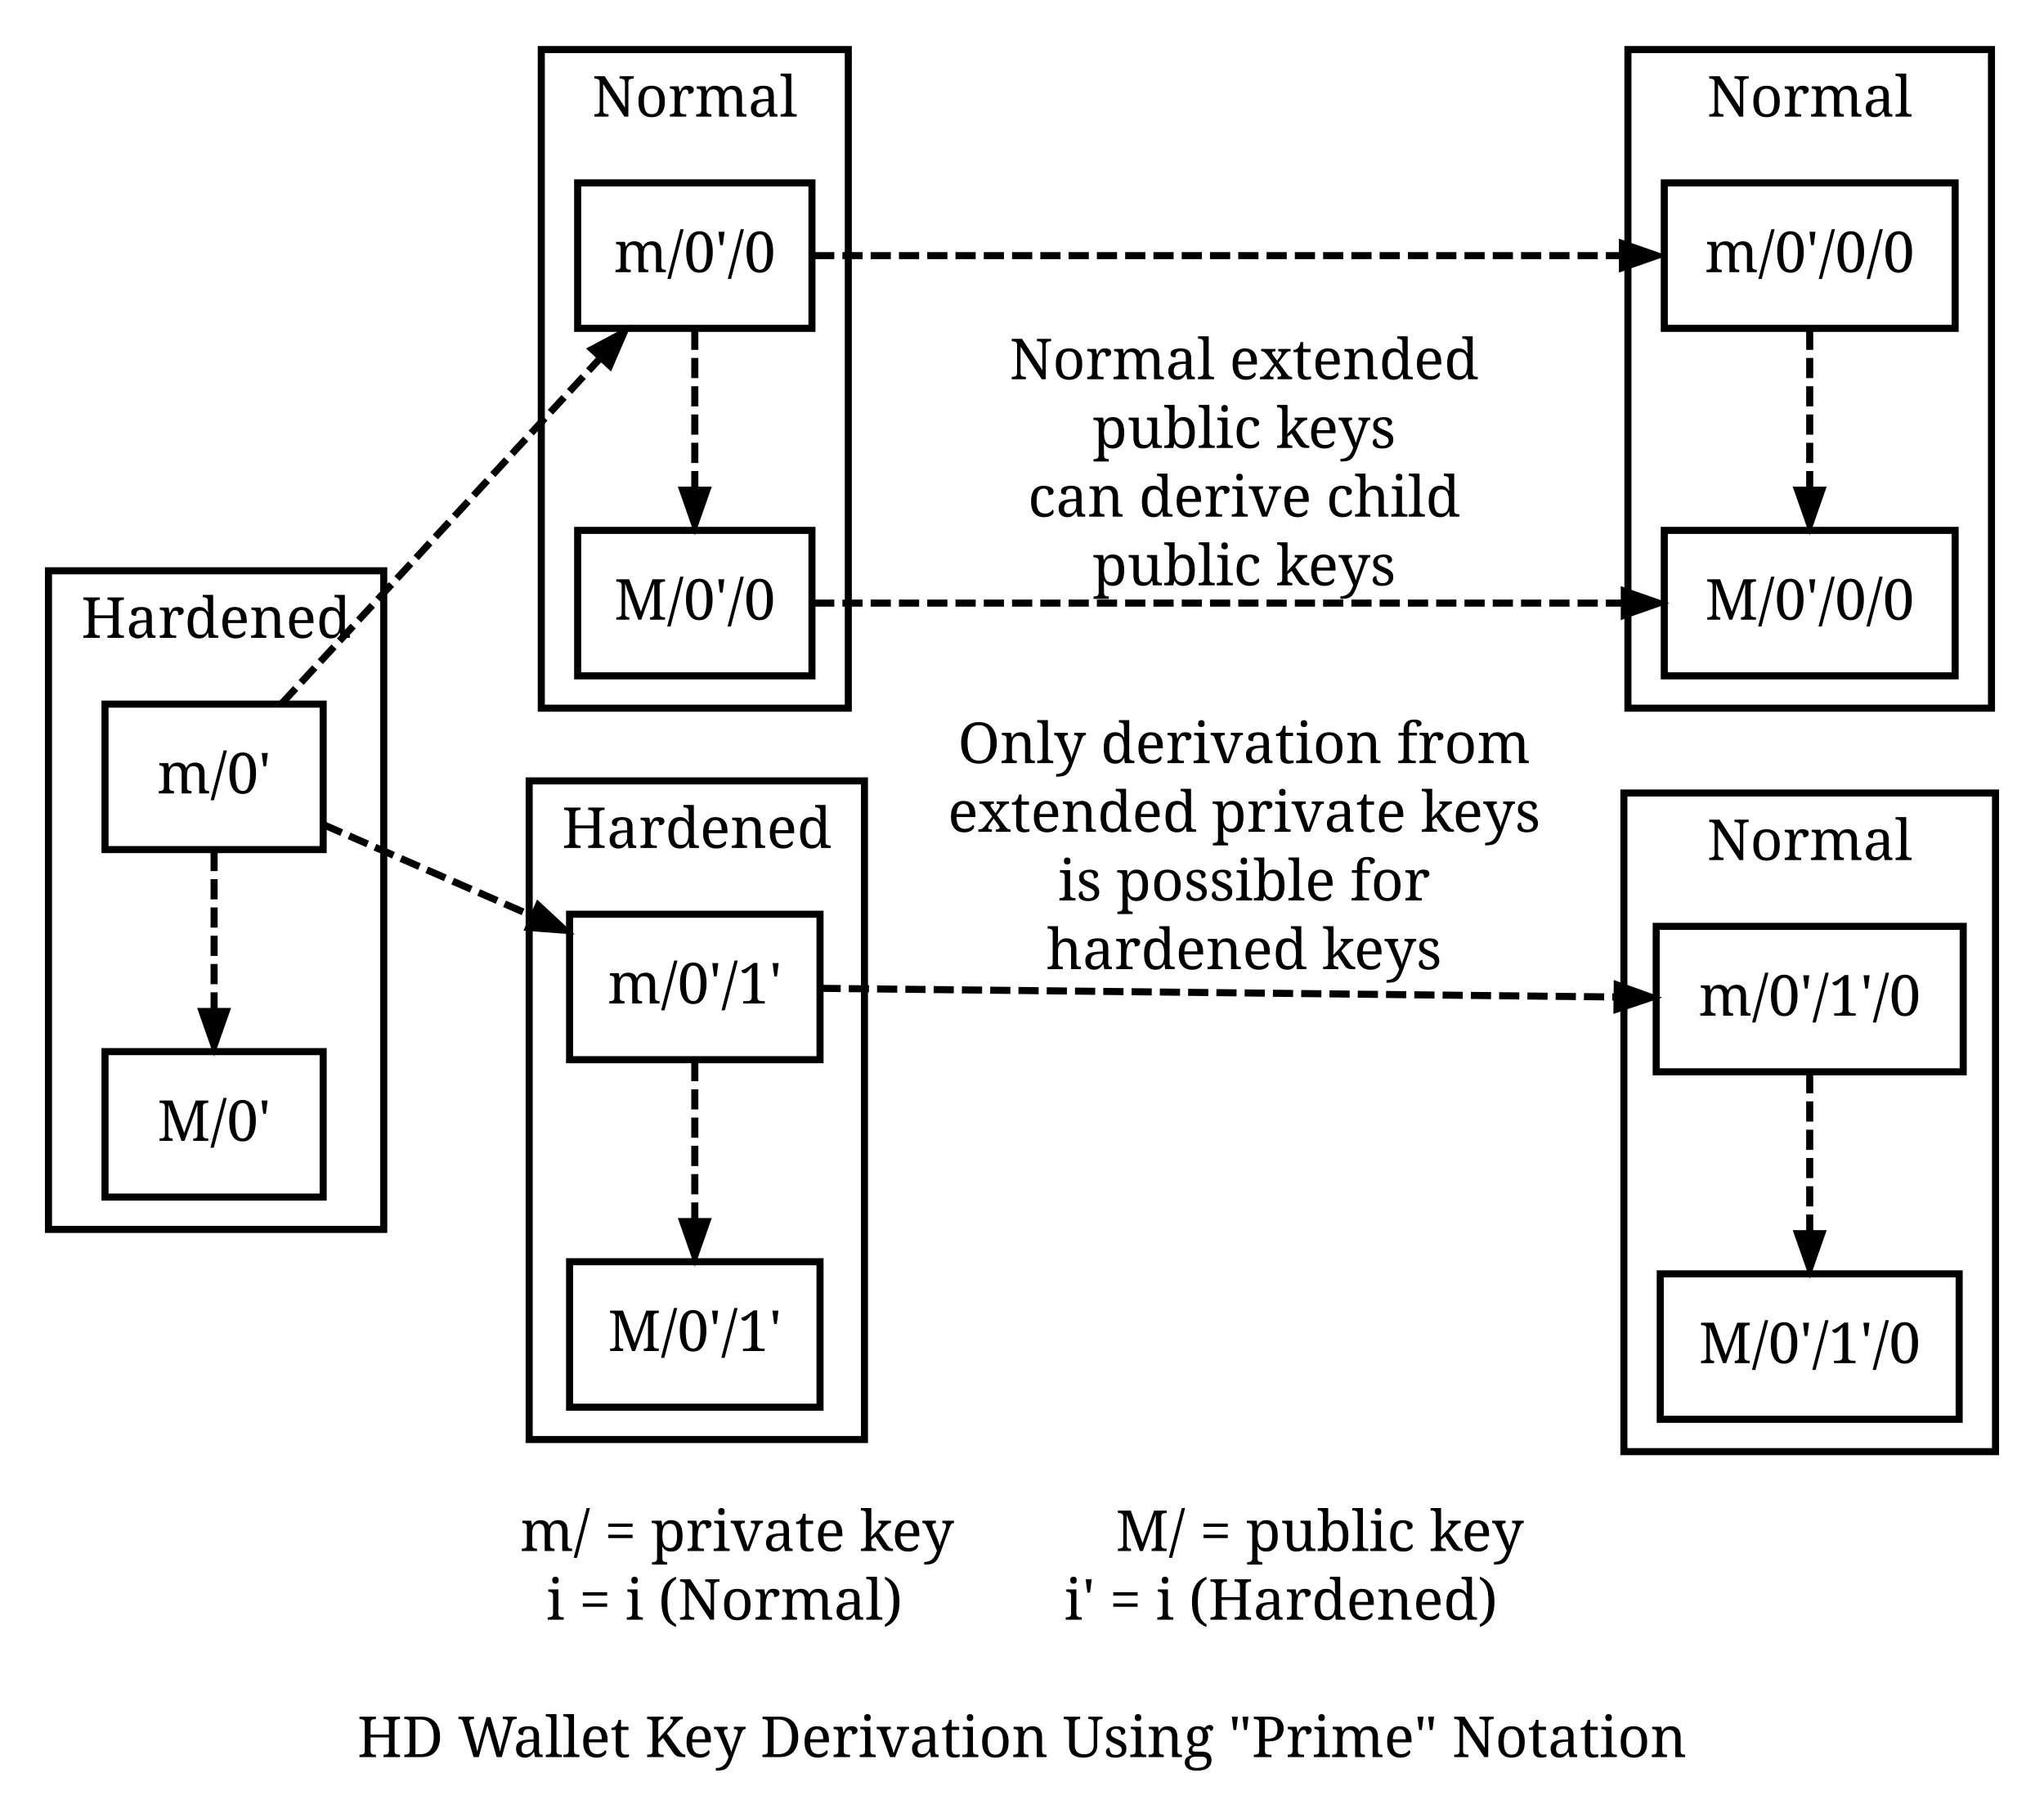
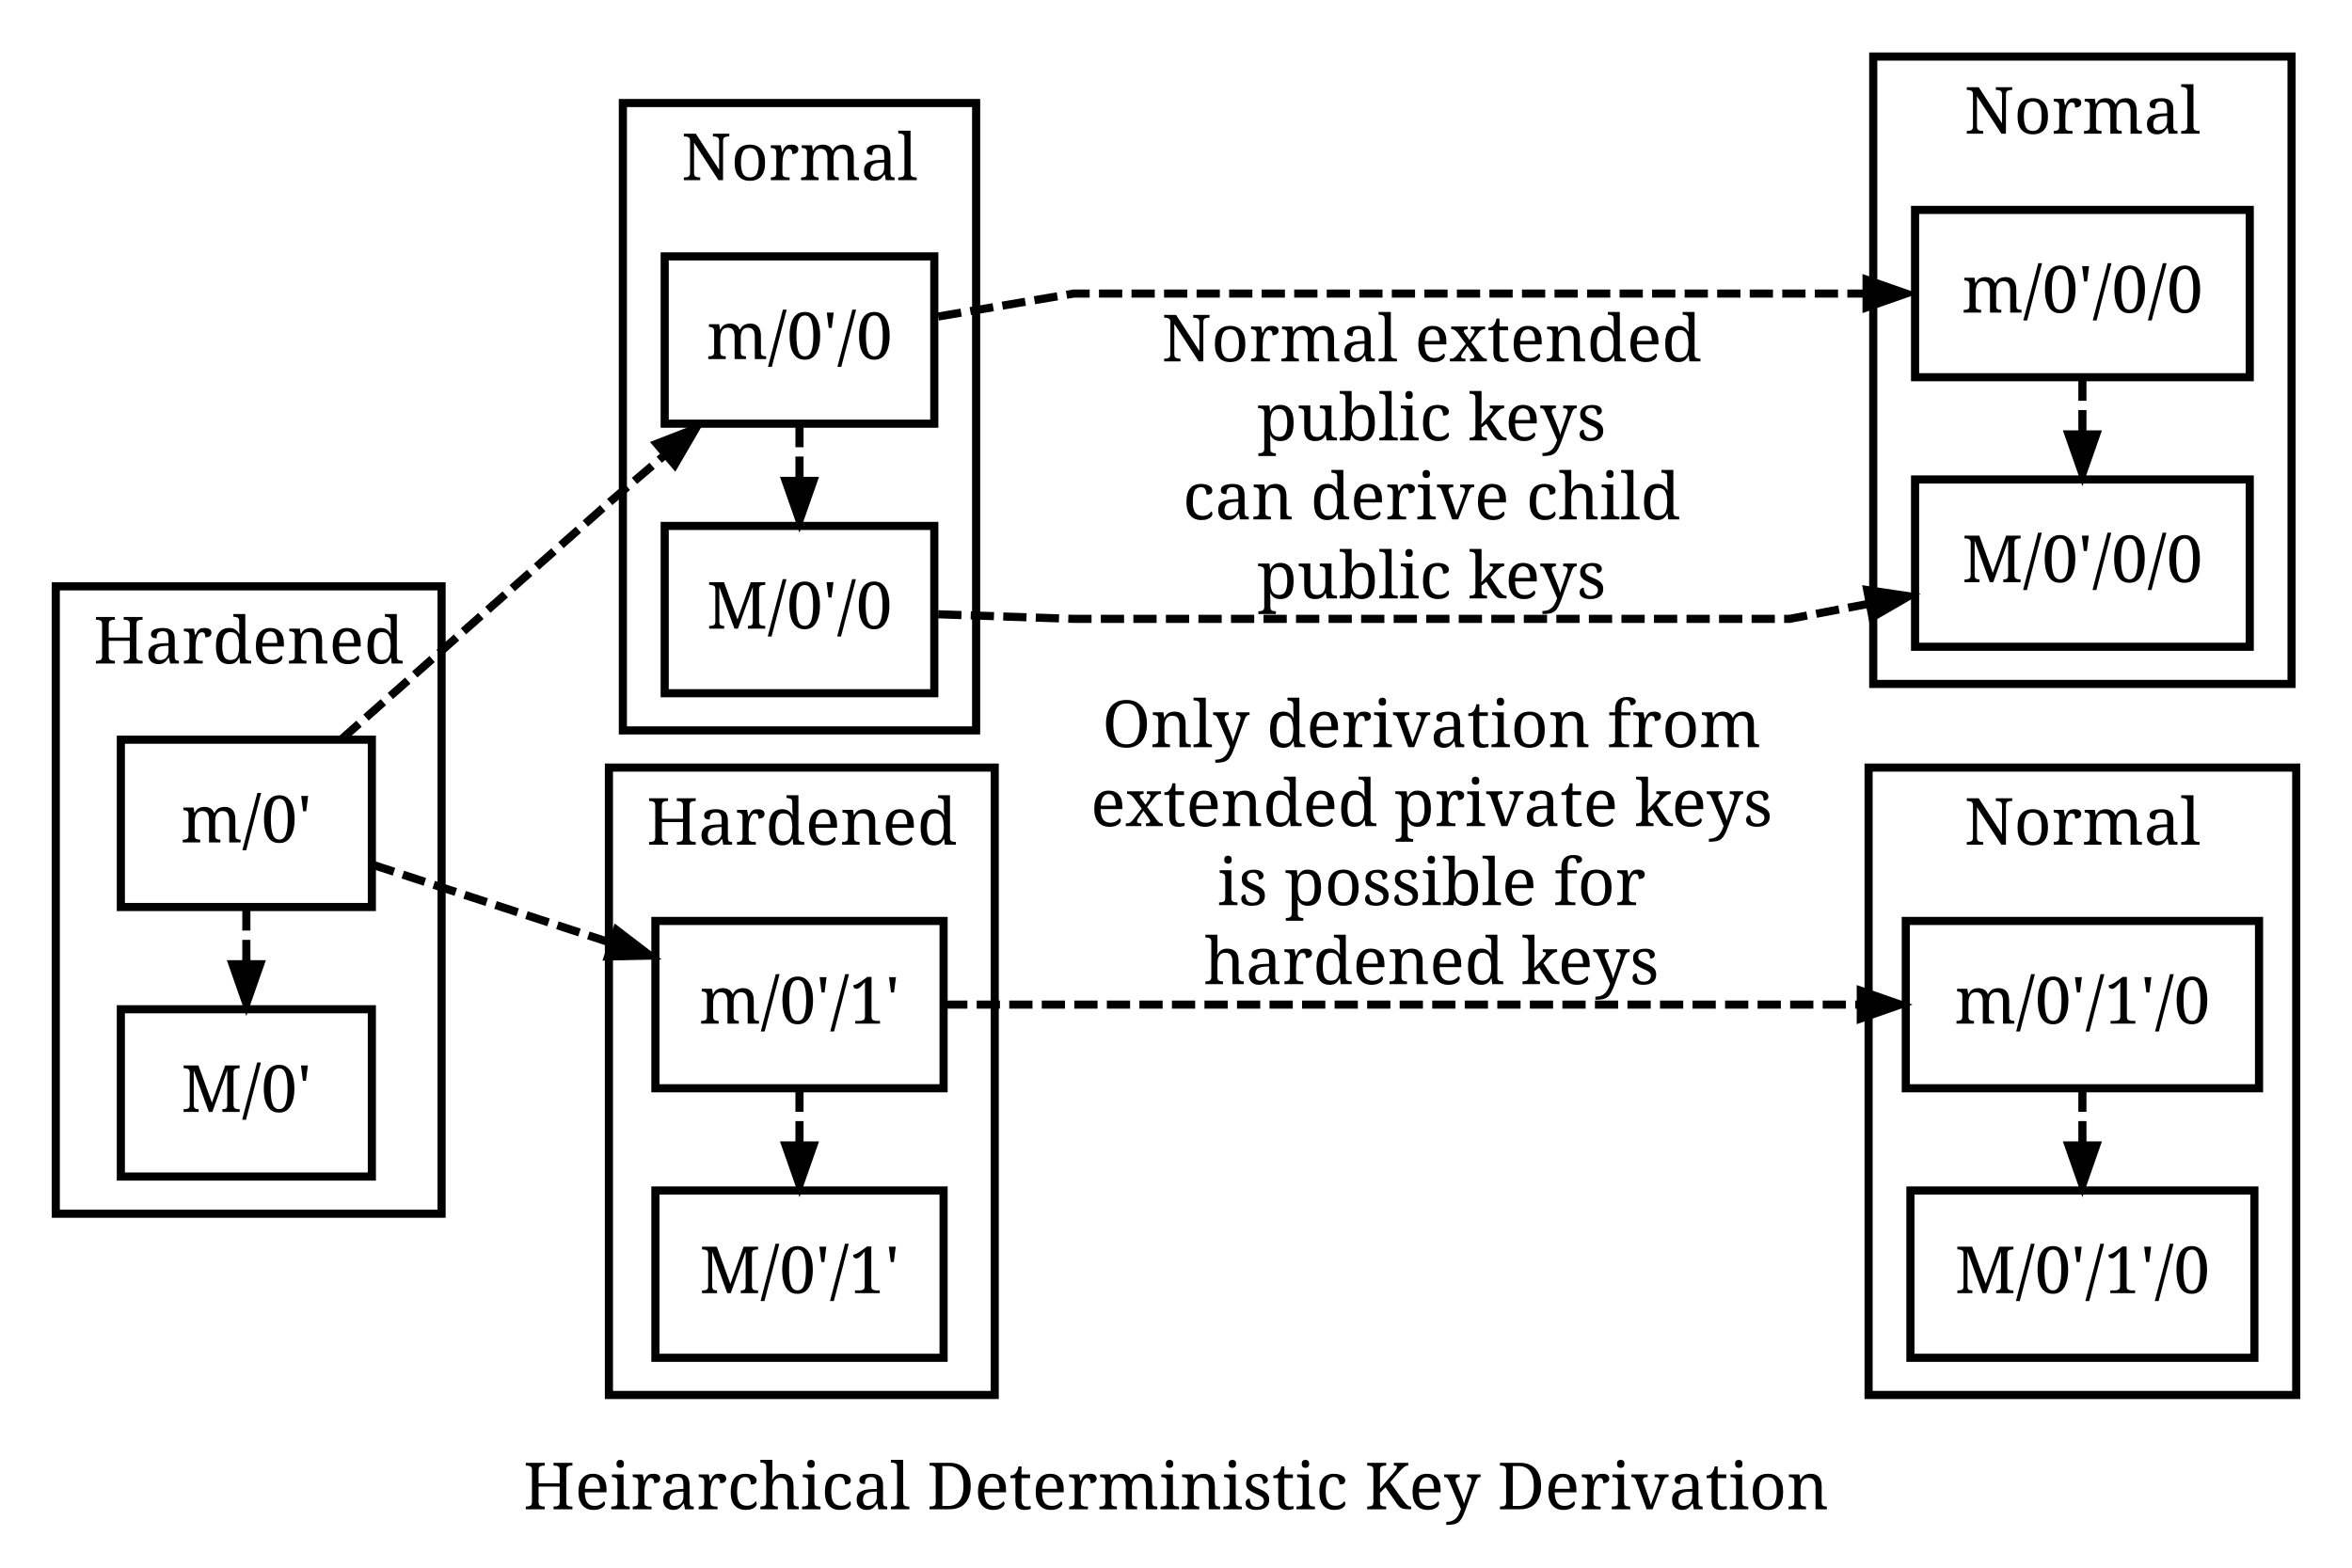
- <svg xmlns="http://www.w3.org/2000/svg" width="450pt" height="398pt" viewBox="0.00 0.00 450.00 397.53">
-   <g id="graph1" class="graph" transform="scale(0.889328 0.889328) rotate(0) translate(4 443)">
-     <polygon fill="white" stroke="white" points="-4,5 -4,-443 503,-443 503,5 -4,5" />
-     <text text-anchor="middle" x="249" y="-59.4" font-family="Times Roman,serif" font-size="14.00">m/ = private key           M/ = public key</text>
-     <text text-anchor="middle" x="249" y="-42.4" font-family="Times Roman,serif" font-size="14.00">i = i (Normal)           i' = i (Hardened)</text>
-     <text text-anchor="middle" x="249" y="-25.4" font-family="Times Roman,serif" font-size="14.00"> </text>
-     <text text-anchor="middle" x="249" y="-8.4" font-family="Times Roman,serif" font-size="14.00">HD Wallet Key Derivation Using "Prime" Notation</text>
+ <svg xmlns="http://www.w3.org/2000/svg" width="450pt" height="300pt" viewBox="0.00 0.00 450.00 299.70">
+   <g id="graph1" class="graph" transform="scale(0.889328 0.889328) rotate(0) translate(4 333)">
+     <polygon fill="white" stroke="white" points="-4,5 -4,-333 503,-333 503,5 -4,5" />
+     <text text-anchor="middle" x="249" y="-8.4" font-family="Times Roman,serif" font-size="14.00">Heirarchical Deterministic Key Derivation</text>
    <g id="graph2" class="cluster">
-       <polygon fill="none" stroke="black" stroke-width="1.75" points="8,-139 8,-302 91,-302 91,-139 8,-139" />
-       <text text-anchor="middle" x="49.5" y="-285.4" font-family="Times Roman,serif" font-size="14.00">Hardened</text>
+       <polygon fill="none" stroke="black" stroke-width="1.75" points="8,-72 8,-207 91,-207 91,-72 8,-72" />
+       <text text-anchor="middle" x="49.5" y="-190.4" font-family="Times Roman,serif" font-size="14.00">Hardened</text>
    </g>
    <g id="graph3" class="cluster">
-       <polygon fill="none" stroke="black" stroke-width="1.75" points="130,-268 130,-431 206,-431 206,-268 130,-268" />
-       <text text-anchor="middle" x="168" y="-414.4" font-family="Times Roman,serif" font-size="14.00">Normal</text>
+       <polygon fill="none" stroke="black" stroke-width="1.75" points="130,-176 130,-311 206,-311 206,-176 130,-176" />
+       <text text-anchor="middle" x="168" y="-294.4" font-family="Times Roman,serif" font-size="14.00">Normal</text>
    </g>
    <g id="graph4" class="cluster">
-       <polygon fill="none" stroke="black" stroke-width="1.75" points="127,-87 127,-250 210,-250 210,-87 127,-87" />
-       <text text-anchor="middle" x="168.5" y="-233.4" font-family="Times Roman,serif" font-size="14.00">Hardened</text>
+       <polygon fill="none" stroke="black" stroke-width="1.75" points="127,-33 127,-168 210,-168 210,-33 127,-33" />
+       <text text-anchor="middle" x="168.5" y="-151.4" font-family="Times Roman,serif" font-size="14.00">Hardened</text>
    </g>
    <g id="graph5" class="cluster">
-       <polygon fill="none" stroke="black" stroke-width="1.75" points="399,-268 399,-431 489,-431 489,-268 399,-268" />
-       <text text-anchor="middle" x="444" y="-414.4" font-family="Times Roman,serif" font-size="14.00">Normal</text>
+       <polygon fill="none" stroke="black" stroke-width="1.75" points="399,-186 399,-321 489,-321 489,-186 399,-186" />
+       <text text-anchor="middle" x="444" y="-304.4" font-family="Times Roman,serif" font-size="14.00">Normal</text>
    </g>
    <g id="graph6" class="cluster">
-       <polygon fill="none" stroke="black" stroke-width="1.75" points="398,-84 398,-247 490,-247 490,-84 398,-84" />
-       <text text-anchor="middle" x="444" y="-230.4" font-family="Times Roman,serif" font-size="14.00">Normal</text>
+       <polygon fill="none" stroke="black" stroke-width="1.75" points="398,-33 398,-168 490,-168 490,-33 398,-33" />
+       <text text-anchor="middle" x="444" y="-151.4" font-family="Times Roman,serif" font-size="14.00">Normal</text>
    </g>
    <g id="node2" class="node">
-       <polygon fill="none" stroke="black" stroke-width="1.75" points="76,-269 22,-269 22,-233 76,-233 76,-269" />
-       <text text-anchor="middle" x="49" y="-246.9" font-family="Times Roman,serif" font-size="14.00">m/0'</text>
+       <polygon fill="none" stroke="black" stroke-width="1.75" points="76,-174 22,-174 22,-138 76,-138 76,-174" />
+       <text text-anchor="middle" x="49" y="-151.9" font-family="Times Roman,serif" font-size="14.00">m/0'</text>
    </g>
    <g id="node3" class="node">
-       <polygon fill="none" stroke="black" stroke-width="1.75" points="76,-183 22,-183 22,-147 76,-147 76,-183" />
-       <text text-anchor="middle" x="49" y="-160.9" font-family="Times Roman,serif" font-size="14.00">M/0'</text>
+       <polygon fill="none" stroke="black" stroke-width="1.75" points="76,-116 22,-116 22,-80 76,-80 76,-116" />
+       <text text-anchor="middle" x="49" y="-93.9" font-family="Times Roman,serif" font-size="14.00">M/0'</text>
    </g>
    <g id="edge3" class="edge">
-       <path fill="none" stroke="black" stroke-width="1.75" stroke-dasharray="5,2" d="M49,-232.683C49,-227.064 49,-222.333 49,-222.333 49,-222.333 49,-193.667 49,-193.667 49,-193.667 49,-193.593 49,-193.452" />
-       <polygon fill="black" stroke="black" points="52.5,-193.317 49,-183.317 45.5,-193.317 52.5,-193.317" />
+       <path fill="none" stroke="black" stroke-width="1.75" stroke-dasharray="5,2" d="M49,-137.935C49,-137.139 49,-136.667 49,-136.667 49,-136.667 49,-131.527 49,-126.373" />
+       <polygon fill="black" stroke="black" points="52.5,-126.065 49,-116.065 45.5,-126.065 52.5,-126.065" />
    </g>
    <g id="node6" class="node">
-       <polygon fill="none" stroke="black" stroke-width="1.75" points="197,-398 139,-398 139,-362 197,-362 197,-398" />
-       <text text-anchor="middle" x="168" y="-375.9" font-family="Times Roman,serif" font-size="14.00">m/0'/0</text>
+       <polygon fill="none" stroke="black" stroke-width="1.75" points="197,-278 139,-278 139,-242 197,-242 197,-278" />
+       <text text-anchor="middle" x="168" y="-255.9" font-family="Times Roman,serif" font-size="14.00">m/0'/0</text>
    </g>
    <g id="edge17" class="edge">
-       <path fill="none" stroke="black" stroke-width="1.75" stroke-dasharray="5,2" d="M65.797,-269.209C86.351,-291.49 121.273,-329.347 144.488,-354.512" />
-       <polygon fill="black" stroke="black" points="141.935,-356.907 151.288,-361.884 147.08,-352.16 141.935,-356.907" />
+       <path fill="none" stroke="black" stroke-width="1.75" stroke-dasharray="5,2" d="M69.494,-174.129C92.604,-194.572 127,-225 127,-225 127,-225 132.188,-229.429 138.873,-235.135" />
+       <polygon fill="black" stroke="black" points="136.661,-237.849 146.539,-241.68 141.206,-232.525 136.661,-237.849" />
    </g>
    <g id="node10" class="node">
-       <polygon fill="none" stroke="black" stroke-width="1.75" points="199,-217 137,-217 137,-181 199,-181 199,-217" />
-       <text text-anchor="middle" x="168" y="-194.9" font-family="Times Roman,serif" font-size="14.00">m/0'/1'</text>
+       <polygon fill="none" stroke="black" stroke-width="1.75" points="199,-135 137,-135 137,-99 199,-99 199,-135" />
+       <text text-anchor="middle" x="168" y="-112.9" font-family="Times Roman,serif" font-size="14.00">m/0'/1'</text>
    </g>
    <g id="edge19" class="edge">
-       <path fill="none" stroke="black" stroke-width="1.75" stroke-dasharray="5,2" d="M76.003,-239.2C91.278,-232.526 110.675,-224.05 127.716,-216.603" />
-       <polygon fill="black" stroke="black" points="129.137,-219.802 136.899,-212.59 126.334,-213.387 129.137,-219.802" />
+       <path fill="none" stroke="black" stroke-width="1.75" stroke-dasharray="5,2" d="M76.003,-147.15C91.136,-142.191 110.316,-135.905 127.242,-130.358" />
+       <polygon fill="black" stroke="black" points="128.487,-133.633 136.899,-127.193 126.307,-126.981 128.487,-133.633" />
    </g>
    <g id="node7" class="node">
-       <polygon fill="none" stroke="black" stroke-width="1.75" points="197,-312 139,-312 139,-276 197,-276 197,-312" />
-       <text text-anchor="middle" x="168" y="-289.9" font-family="Times Roman,serif" font-size="14.00">M/0'/0</text>
+       <polygon fill="none" stroke="black" stroke-width="1.75" points="197,-220 139,-220 139,-184 197,-184 197,-220" />
+       <text text-anchor="middle" x="168" y="-197.9" font-family="Times Roman,serif" font-size="14.00">M/0'/0</text>
    </g>
    <g id="edge6" class="edge">
-       <path fill="none" stroke="black" stroke-width="1.75" stroke-dasharray="5,2" d="M168,-361.683C168,-356.064 168,-351.333 168,-351.333 168,-351.333 168,-322.667 168,-322.667 168,-322.667 168,-322.593 168,-322.452" />
-       <polygon fill="black" stroke="black" points="171.5,-322.317 168,-312.317 164.5,-322.317 171.5,-322.317" />
+       <path fill="none" stroke="black" stroke-width="1.75" stroke-dasharray="5,2" d="M168,-241.935C168,-241.139 168,-240.667 168,-240.667 168,-240.667 168,-235.527 168,-230.373" />
+       <polygon fill="black" stroke="black" points="171.5,-230.065 168,-220.065 164.5,-230.065 171.5,-230.065" />
    </g>
    <g id="node14" class="node">
-       <polygon fill="none" stroke="black" stroke-width="1.75" points="480,-398 408,-398 408,-362 480,-362 480,-398" />
-       <text text-anchor="middle" x="444" y="-375.9" font-family="Times Roman,serif" font-size="14.00">m/0'/0/0</text>
+       <polygon fill="none" stroke="black" stroke-width="1.75" points="480,-288 408,-288 408,-252 480,-252 480,-288" />
+       <text text-anchor="middle" x="444" y="-265.9" font-family="Times Roman,serif" font-size="14.00">m/0'/0/0</text>
    </g>
    <g id="edge21" class="edge">
-       <path fill="none" stroke="black" stroke-width="1.75" stroke-dasharray="5,2" d="M197.537,-380C245.321,-380 339.975,-380 397.066,-380" />
-       <polygon fill="black" stroke="black" points="397.269,-383.5 407.269,-380 397.269,-376.5 397.269,-383.5" />
+       <path fill="none" stroke="black" stroke-width="1.75" stroke-dasharray="5,2" d="M197.846,-265.059C212.48,-267.539 227,-270 227,-270 227,-270 333.132,-270 396.95,-270" />
+       <polygon fill="black" stroke="black" points="397.189,-273.5 407.189,-270 397.189,-266.5 397.189,-273.5" />
    </g>
    <g id="node15" class="node">
-       <polygon fill="none" stroke="black" stroke-width="1.75" points="480,-312 408,-312 408,-276 480,-276 480,-312" />
-       <text text-anchor="middle" x="444" y="-289.9" font-family="Times Roman,serif" font-size="14.00">M/0'/0/0</text>
+       <polygon fill="none" stroke="black" stroke-width="1.75" points="480,-230 408,-230 408,-194 480,-194 480,-230" />
+       <text text-anchor="middle" x="444" y="-207.9" font-family="Times Roman,serif" font-size="14.00">M/0'/0/0</text>
    </g>
    <g id="edge23" class="edge">
-       <path fill="none" stroke="black" stroke-width="1.75" stroke-dasharray="5,2" d="M197.537,-294C245.452,-294 340.494,-294 397.534,-294" />
-       <polygon fill="black" stroke="black" points="397.723,-297.5 407.723,-294 397.723,-290.5 397.723,-297.5" />
-       <text text-anchor="middle" x="304" y="-349.4" font-family="Times Roman,serif" font-size="14.00">Normal extended</text>
-       <text text-anchor="middle" x="304" y="-332.4" font-family="Times Roman,serif" font-size="14.00">public keys</text>
-       <text text-anchor="middle" x="304" y="-315.4" font-family="Times Roman,serif" font-size="14.00">can derive child</text>
-       <text text-anchor="middle" x="304" y="-298.4" font-family="Times Roman,serif" font-size="14.00">public keys</text>
+       <path fill="none" stroke="black" stroke-width="1.75" stroke-dasharray="5,2" d="M197.846,-200.988C212.48,-200.492 227,-200 227,-200 227,-200 381,-200 381,-200 381,-200 388.151,-201.362 397.635,-203.169" />
+       <polygon fill="black" stroke="black" points="397.239,-206.656 407.718,-205.089 398.549,-199.78 397.239,-206.656" />
+       <text text-anchor="middle" x="304" y="-255.4" font-family="Times Roman,serif" font-size="14.00">Normal extended</text>
+       <text text-anchor="middle" x="304" y="-238.4" font-family="Times Roman,serif" font-size="14.00">public keys</text>
+       <text text-anchor="middle" x="304" y="-221.4" font-family="Times Roman,serif" font-size="14.00">can derive child</text>
+       <text text-anchor="middle" x="304" y="-204.4" font-family="Times Roman,serif" font-size="14.00">public keys</text>
    </g>
    <g id="node11" class="node">
-       <polygon fill="none" stroke="black" stroke-width="1.75" points="199,-131 137,-131 137,-95 199,-95 199,-131" />
-       <text text-anchor="middle" x="168" y="-108.9" font-family="Times Roman,serif" font-size="14.00">M/0'/1'</text>
+       <polygon fill="none" stroke="black" stroke-width="1.75" points="199,-77 137,-77 137,-41 199,-41 199,-77" />
+       <text text-anchor="middle" x="168" y="-54.9" font-family="Times Roman,serif" font-size="14.00">M/0'/1'</text>
    </g>
    <g id="edge9" class="edge">
-       <path fill="none" stroke="black" stroke-width="1.75" stroke-dasharray="5,2" d="M168,-180.683C168,-175.064 168,-170.333 168,-170.333 168,-170.333 168,-141.667 168,-141.667 168,-141.667 168,-141.593 168,-141.452" />
-       <polygon fill="black" stroke="black" points="171.5,-141.317 168,-131.317 164.5,-141.317 171.5,-141.317" />
+       <path fill="none" stroke="black" stroke-width="1.75" stroke-dasharray="5,2" d="M168,-98.935C168,-98.139 168,-97.667 168,-97.667 168,-97.667 168,-92.526 168,-87.373" />
+       <polygon fill="black" stroke="black" points="171.5,-87.065 168,-77.065 164.5,-87.065 171.5,-87.065" />
    </g>
    <g id="node18" class="node">
-       <polygon fill="none" stroke="black" stroke-width="1.75" points="482,-214 406,-214 406,-178 482,-178 482,-214" />
-       <text text-anchor="middle" x="444" y="-191.9" font-family="Times Roman,serif" font-size="14.00">m/0'/1'/0</text>
+       <polygon fill="none" stroke="black" stroke-width="1.75" points="482,-135 406,-135 406,-99 482,-99 482,-135" />
+       <text text-anchor="middle" x="444" y="-112.9" font-family="Times Roman,serif" font-size="14.00">m/0'/1'/0</text>
    </g>
    <g id="edge25" class="edge">
-       <path fill="none" stroke="black" stroke-width="1.75" stroke-dasharray="5,2" d="M199.124,-198.662C247.035,-198.141 339.231,-197.139 395.814,-196.524" />
-       <polygon fill="black" stroke="black" points="395.985,-200.022 405.946,-196.414 395.908,-193.023 395.985,-200.022" />
-       <text text-anchor="middle" x="304" y="-254.4" font-family="Times Roman,serif" font-size="14.00">Only derivation from</text>
-       <text text-anchor="middle" x="304" y="-237.4" font-family="Times Roman,serif" font-size="14.00">extended private keys</text>
-       <text text-anchor="middle" x="304" y="-220.4" font-family="Times Roman,serif" font-size="14.00">is possible for</text>
-       <text text-anchor="middle" x="304" y="-203.4" font-family="Times Roman,serif" font-size="14.00">hardened keys</text>
+       <path fill="none" stroke="black" stroke-width="1.75" stroke-dasharray="5,2" d="M199.124,-117C247.035,-117 339.231,-117 395.814,-117" />
+       <polygon fill="black" stroke="black" points="395.946,-120.5 405.946,-117 395.946,-113.5 395.946,-120.5" />
+       <text text-anchor="middle" x="304" y="-172.4" font-family="Times Roman,serif" font-size="14.00">Only derivation from</text>
+       <text text-anchor="middle" x="304" y="-155.4" font-family="Times Roman,serif" font-size="14.00">extended private keys</text>
+       <text text-anchor="middle" x="304" y="-138.4" font-family="Times Roman,serif" font-size="14.00">is possible for</text>
+       <text text-anchor="middle" x="304" y="-121.4" font-family="Times Roman,serif" font-size="14.00">hardened keys</text>
    </g>
    <g id="edge12" class="edge">
-       <path fill="none" stroke="black" stroke-width="1.75" stroke-dasharray="5,2" d="M444,-361.683C444,-356.064 444,-351.333 444,-351.333 444,-351.333 444,-322.667 444,-322.667 444,-322.667 444,-322.593 444,-322.452" />
-       <polygon fill="black" stroke="black" points="447.5,-322.317 444,-312.317 440.5,-322.317 447.5,-322.317" />
+       <path fill="none" stroke="black" stroke-width="1.75" stroke-dasharray="5,2" d="M444,-251.935C444,-251.139 444,-250.667 444,-250.667 444,-250.667 444,-245.527 444,-240.373" />
+       <polygon fill="black" stroke="black" points="447.5,-240.065 444,-230.065 440.5,-240.065 447.5,-240.065" />
    </g>
    <g id="node19" class="node">
-       <polygon fill="none" stroke="black" stroke-width="1.75" points="481,-128 407,-128 407,-92 481,-92 481,-128" />
-       <text text-anchor="middle" x="444" y="-105.9" font-family="Times Roman,serif" font-size="14.00">M/0'/1'/0</text>
+       <polygon fill="none" stroke="black" stroke-width="1.75" points="481,-77 407,-77 407,-41 481,-41 481,-77" />
+       <text text-anchor="middle" x="444" y="-54.9" font-family="Times Roman,serif" font-size="14.00">M/0'/1'/0</text>
    </g>
    <g id="edge15" class="edge">
-       <path fill="none" stroke="black" stroke-width="1.75" stroke-dasharray="5,2" d="M444,-177.683C444,-172.064 444,-167.333 444,-167.333 444,-167.333 444,-138.667 444,-138.667 444,-138.667 444,-138.593 444,-138.452" />
-       <polygon fill="black" stroke="black" points="447.5,-138.317 444,-128.317 440.5,-138.317 447.5,-138.317" />
+       <path fill="none" stroke="black" stroke-width="1.75" stroke-dasharray="5,2" d="M444,-98.935C444,-98.139 444,-97.667 444,-97.667 444,-97.667 444,-92.526 444,-87.373" />
+       <polygon fill="black" stroke="black" points="447.5,-87.065 444,-77.065 440.5,-87.065 447.5,-87.065" />
    </g>
  </g>
</svg>
